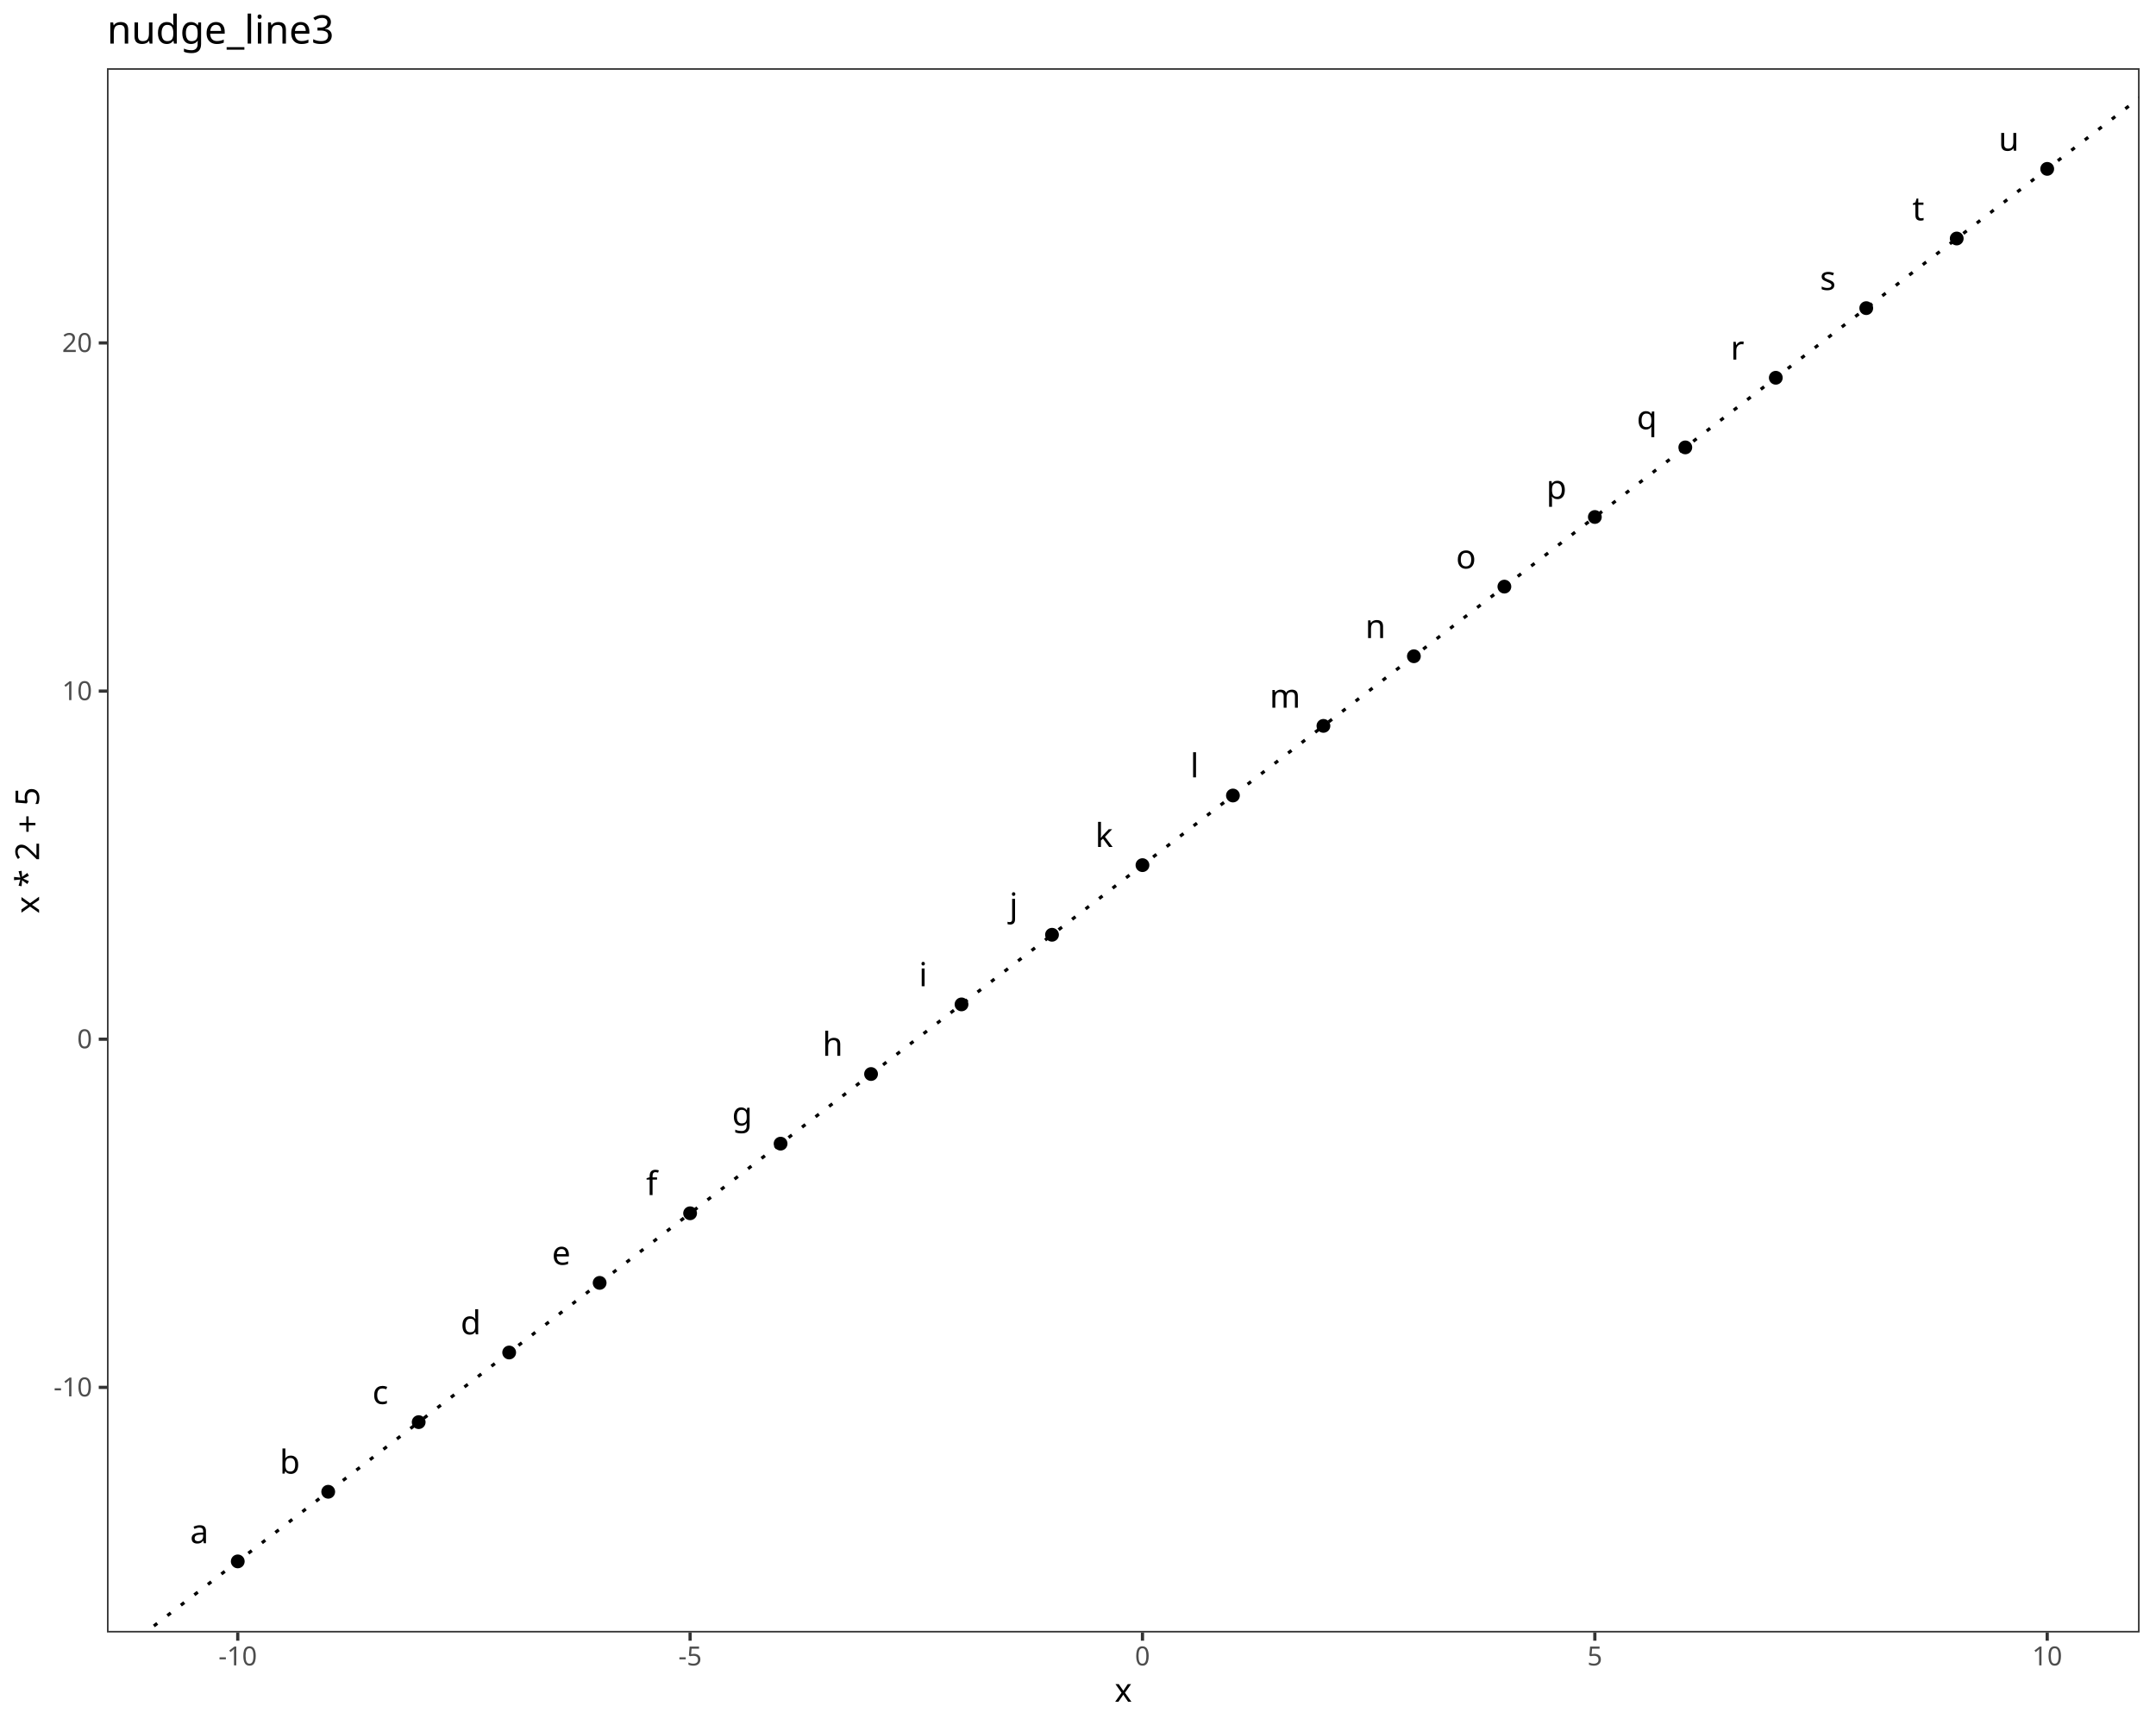
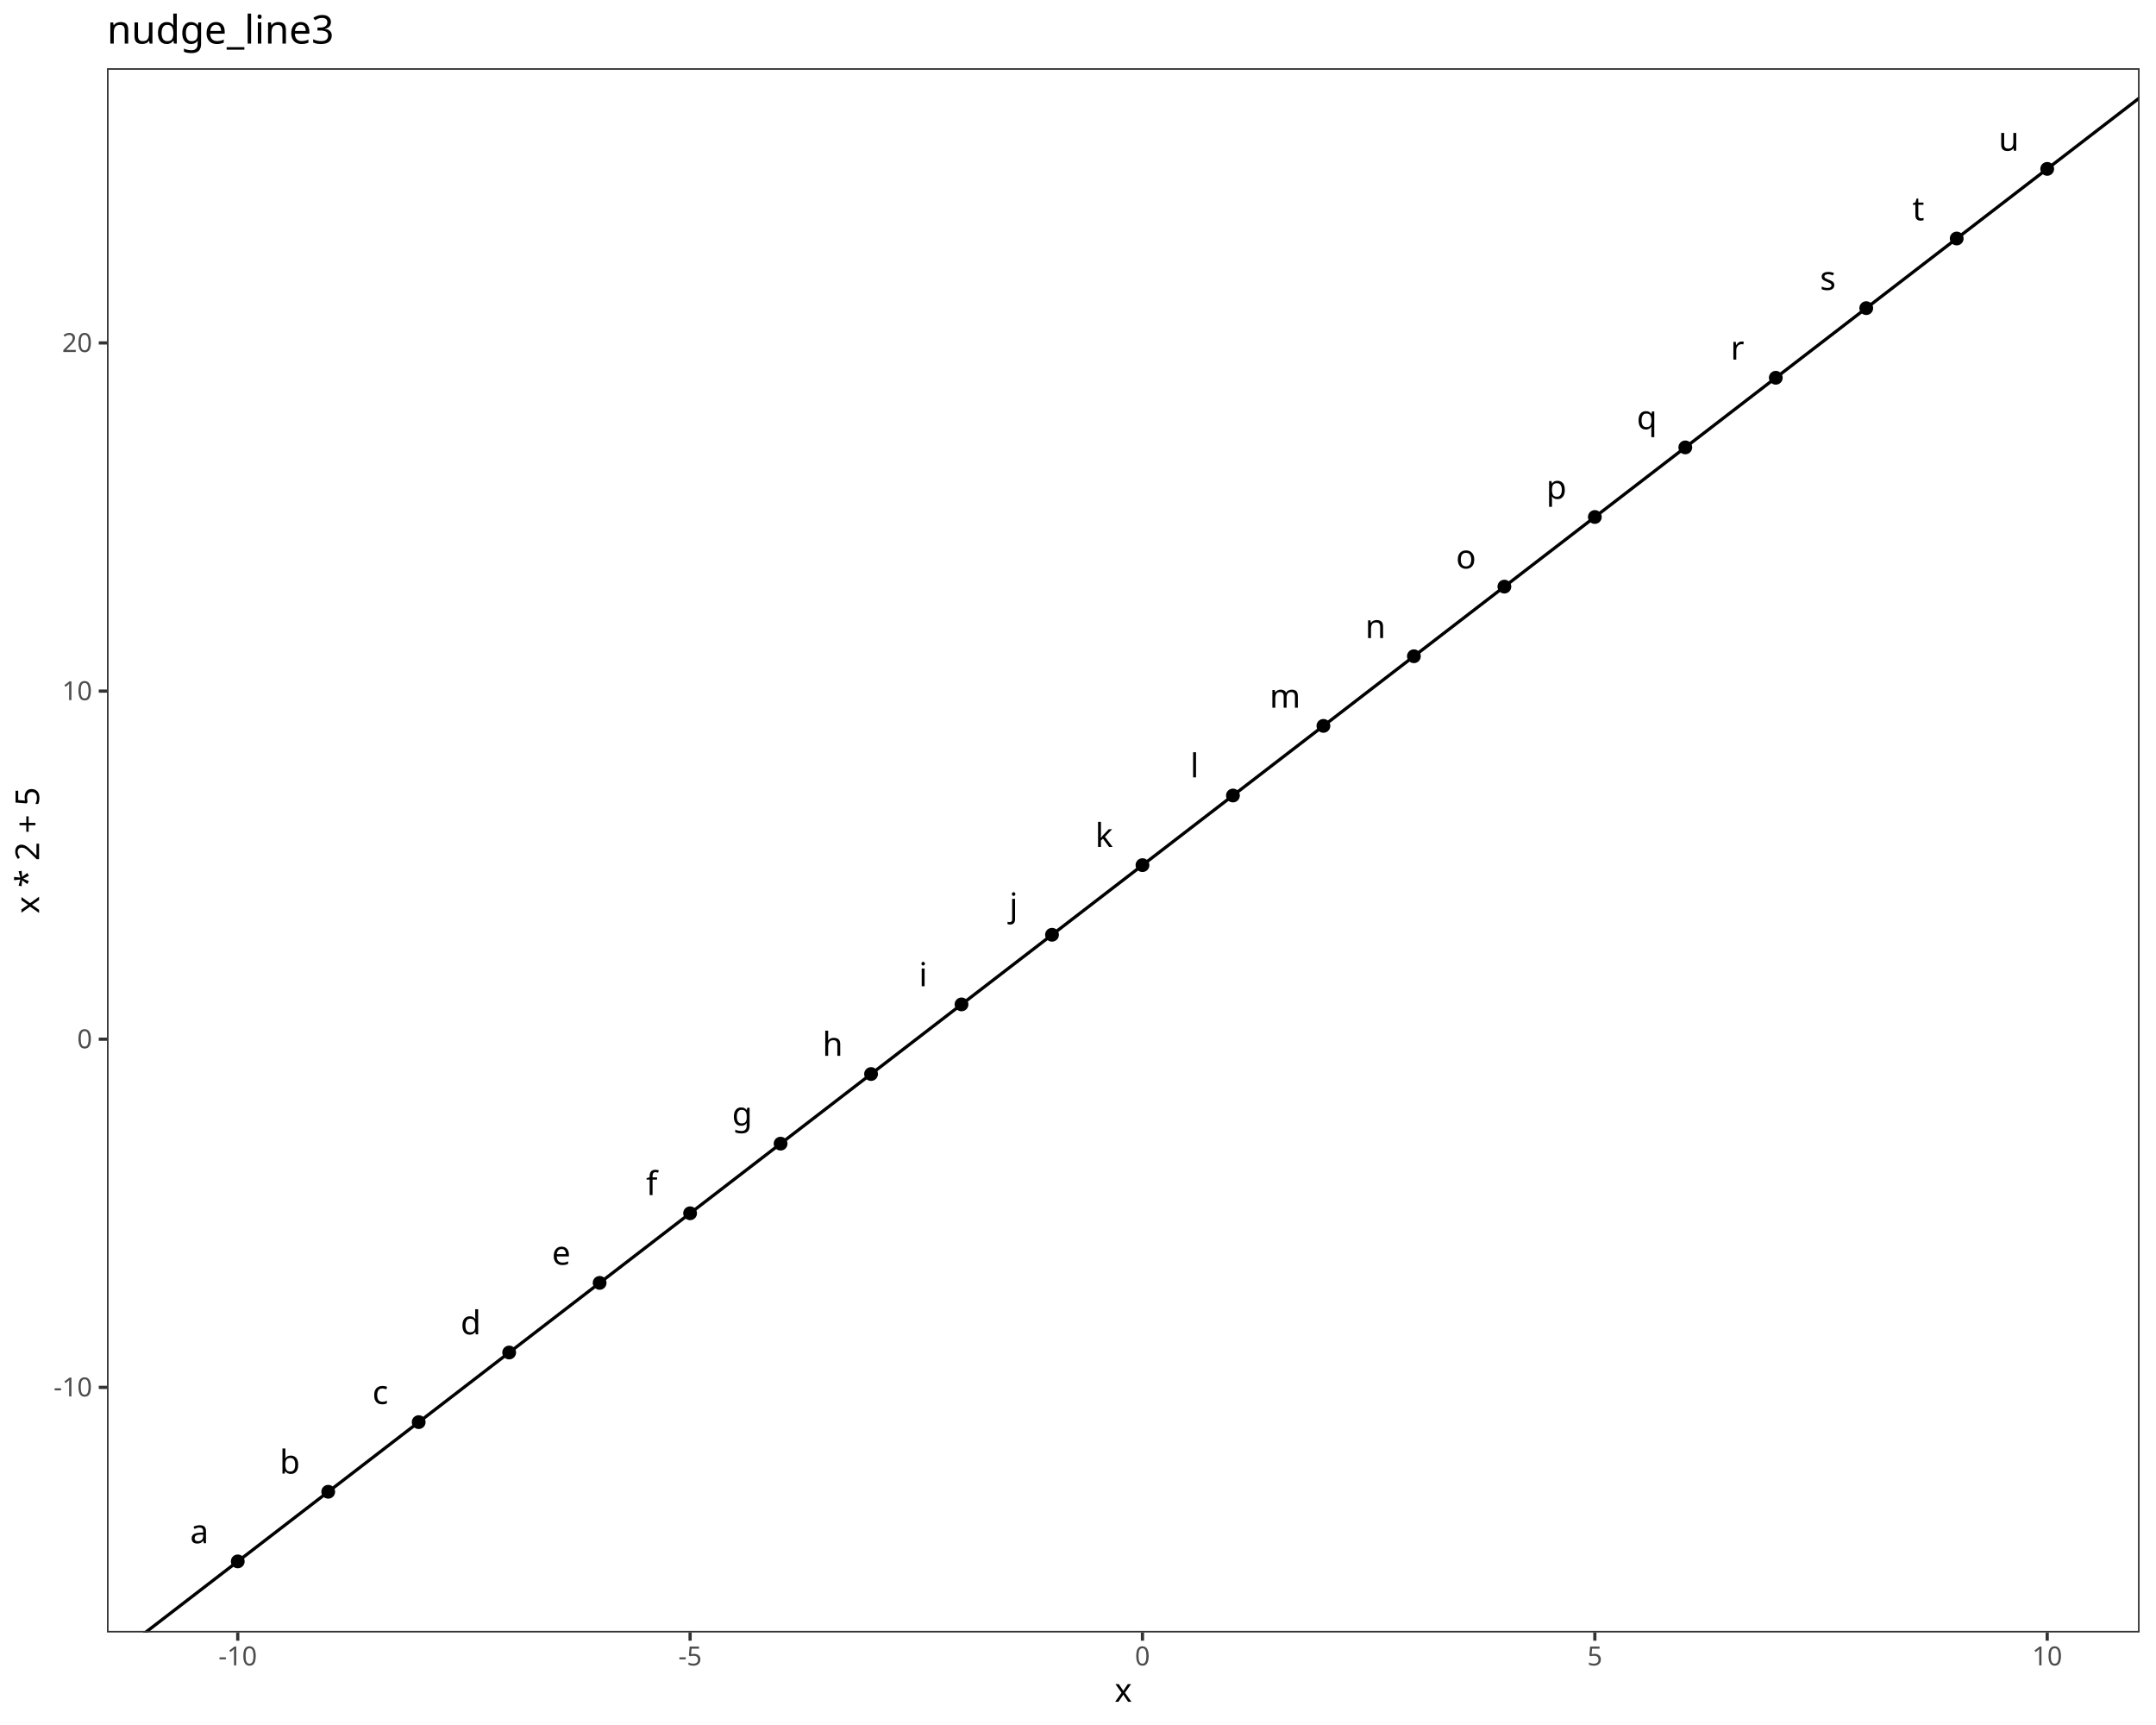
<svg xmlns="http://www.w3.org/2000/svg" class="svglite" data-engine-version="2.0" width="720.00pt" height="576.00pt" viewBox="0 0 720.00 576.00">
  <defs>
    <style type="text/css">
    .svglite line, .svglite polyline, .svglite polygon, .svglite path, .svglite rect, .svglite circle {
      fill: none;
      stroke: #000000;
      stroke-linecap: round;
      stroke-linejoin: round;
      stroke-miterlimit: 10.00;
    }
  </style>
  </defs>
  <rect width="100%" height="100%" style="stroke: none; fill: #FFFFFF;" />
  <defs>
    <clipPath id="cpMC4wMHw3MjAuMDB8MC4wMHw1NzYuMDA=">
      <rect x="0.00" y="0.00" width="720.00" height="576.00" />
    </clipPath>
  </defs>
  <g clip-path="url(#cpMC4wMHw3MjAuMDB8MC4wMHw1NzYuMDA=)">
    <rect x="0.00" y="0.00" width="720.00" height="576.00" style="stroke-width: 1.07; stroke: #FFFFFF; fill: #FFFFFF;" />
  </g>
  <defs>
    <clipPath id="cpMzUuNzJ8NzE0LjUyfDIyLjc4fDU0NS4xMQ==">
      <rect x="35.72" y="22.78" width="678.80" height="522.33" />
    </clipPath>
  </defs>
  <g clip-path="url(#cpMzUuNzJ8NzE0LjUyfDIyLjc4fDU0NS4xMQ==)">
    <rect x="35.72" y="22.78" width="678.80" height="522.33" style="stroke-width: 1.07; stroke: none; fill: #FFFFFF;" />
-     <line x1="-643.07" y1="1077.31" x2="1393.32" y2="-489.68" style="stroke-width: 1.07; stroke-dasharray: 1.42,4.27; stroke-linecap: butt;" />
+     <line x1="-643.07" y1="1077.31" x2="1393.32" y2="-489.68" style="stroke-width: 1.07; stroke-linecap: butt;" />
    <circle cx="79.40" cy="521.37" r="1.95" style="stroke-width: 0.71; fill: #000000;" />
    <circle cx="109.61" cy="498.12" r="1.95" style="stroke-width: 0.71; fill: #000000;" />
    <circle cx="139.82" cy="474.87" r="1.95" style="stroke-width: 0.71; fill: #000000;" />
    <circle cx="170.04" cy="451.62" r="1.95" style="stroke-width: 0.71; fill: #000000;" />
    <circle cx="200.25" cy="428.37" r="1.95" style="stroke-width: 0.71; fill: #000000;" />
    <circle cx="230.46" cy="405.13" r="1.95" style="stroke-width: 0.71; fill: #000000;" />
    <circle cx="260.68" cy="381.88" r="1.95" style="stroke-width: 0.71; fill: #000000;" />
    <circle cx="290.89" cy="358.63" r="1.95" style="stroke-width: 0.71; fill: #000000;" />
    <circle cx="321.10" cy="335.38" r="1.95" style="stroke-width: 0.71; fill: #000000;" />
    <circle cx="351.32" cy="312.13" r="1.95" style="stroke-width: 0.71; fill: #000000;" />
    <circle cx="381.53" cy="288.88" r="1.95" style="stroke-width: 0.71; fill: #000000;" />
    <circle cx="411.74" cy="265.63" r="1.95" style="stroke-width: 0.71; fill: #000000;" />
    <circle cx="441.96" cy="242.38" r="1.95" style="stroke-width: 0.71; fill: #000000;" />
    <circle cx="472.17" cy="219.13" r="1.95" style="stroke-width: 0.71; fill: #000000;" />
    <circle cx="502.39" cy="195.88" r="1.95" style="stroke-width: 0.71; fill: #000000;" />
    <circle cx="532.60" cy="172.63" r="1.95" style="stroke-width: 0.71; fill: #000000;" />
    <circle cx="562.81" cy="149.39" r="1.95" style="stroke-width: 0.71; fill: #000000;" />
    <circle cx="593.03" cy="126.14" r="1.95" style="stroke-width: 0.71; fill: #000000;" />
    <circle cx="623.24" cy="102.89" r="1.95" style="stroke-width: 0.71; fill: #000000;" />
    <circle cx="653.45" cy="79.64" r="1.95" style="stroke-width: 0.71; fill: #000000;" />
    <circle cx="683.67" cy="56.39" r="1.95" style="stroke-width: 0.71; fill: #000000;" />
    <text x="66.58" y="515.31" text-anchor="middle" style="font-size: 11.04px; font-family: sans;" textLength="6.14px" lengthAdjust="spacingAndGlyphs">a</text>
    <text x="96.79" y="492.06" text-anchor="middle" style="font-size: 11.04px; font-family: sans;" textLength="6.14px" lengthAdjust="spacingAndGlyphs">b</text>
    <text x="127.01" y="468.81" text-anchor="middle" style="font-size: 11.04px; font-family: sans;" textLength="5.52px" lengthAdjust="spacingAndGlyphs">c</text>
    <text x="157.22" y="445.56" text-anchor="middle" style="font-size: 11.04px; font-family: sans;" textLength="6.14px" lengthAdjust="spacingAndGlyphs">d</text>
    <text x="187.43" y="422.31" text-anchor="middle" style="font-size: 11.04px; font-family: sans;" textLength="6.14px" lengthAdjust="spacingAndGlyphs">e</text>
    <text x="217.65" y="399.06" text-anchor="middle" style="font-size: 11.04px; font-family: sans;" textLength="3.07px" lengthAdjust="spacingAndGlyphs">f</text>
    <text x="247.86" y="375.81" text-anchor="middle" style="font-size: 11.04px; font-family: sans;" textLength="6.14px" lengthAdjust="spacingAndGlyphs">g</text>
    <text x="278.07" y="352.56" text-anchor="middle" style="font-size: 11.04px; font-family: sans;" textLength="6.14px" lengthAdjust="spacingAndGlyphs">h</text>
    <text x="308.29" y="329.31" text-anchor="middle" style="font-size: 11.04px; font-family: sans;" textLength="2.45px" lengthAdjust="spacingAndGlyphs">i</text>
    <text x="338.50" y="306.06" text-anchor="middle" style="font-size: 11.04px; font-family: sans;" textLength="2.45px" lengthAdjust="spacingAndGlyphs">j</text>
    <text x="368.71" y="282.81" text-anchor="middle" style="font-size: 11.04px; font-family: sans;" textLength="5.52px" lengthAdjust="spacingAndGlyphs">k</text>
    <text x="398.93" y="259.57" text-anchor="middle" style="font-size: 11.04px; font-family: sans;" textLength="2.45px" lengthAdjust="spacingAndGlyphs">l</text>
    <text x="429.14" y="236.32" text-anchor="middle" style="font-size: 11.04px; font-family: sans;" textLength="9.20px" lengthAdjust="spacingAndGlyphs">m</text>
    <text x="459.35" y="213.07" text-anchor="middle" style="font-size: 11.04px; font-family: sans;" textLength="6.14px" lengthAdjust="spacingAndGlyphs">n</text>
    <text x="489.57" y="189.82" text-anchor="middle" style="font-size: 11.04px; font-family: sans;" textLength="6.14px" lengthAdjust="spacingAndGlyphs">o</text>
    <text x="519.78" y="166.57" text-anchor="middle" style="font-size: 11.04px; font-family: sans;" textLength="6.14px" lengthAdjust="spacingAndGlyphs">p</text>
    <text x="549.99" y="143.32" text-anchor="middle" style="font-size: 11.04px; font-family: sans;" textLength="6.14px" lengthAdjust="spacingAndGlyphs">q</text>
    <text x="580.21" y="120.07" text-anchor="middle" style="font-size: 11.04px; font-family: sans;" textLength="3.68px" lengthAdjust="spacingAndGlyphs">r</text>
    <text x="610.42" y="96.82" text-anchor="middle" style="font-size: 11.04px; font-family: sans;" textLength="5.52px" lengthAdjust="spacingAndGlyphs">s</text>
    <text x="640.63" y="73.57" text-anchor="middle" style="font-size: 11.04px; font-family: sans;" textLength="3.07px" lengthAdjust="spacingAndGlyphs">t</text>
    <text x="670.85" y="50.32" text-anchor="middle" style="font-size: 11.04px; font-family: sans;" textLength="6.14px" lengthAdjust="spacingAndGlyphs">u</text>
    <rect x="35.72" y="22.78" width="678.80" height="522.33" style="stroke-width: 1.07; stroke: #333333;" />
  </g>
  <g clip-path="url(#cpMC4wMHw3MjAuMDB8MC4wMHw1NzYuMDA=)">
    <text x="30.79" y="466.28" text-anchor="end" style="font-size: 8.80px; fill: #4D4D4D; font-family: sans;" textLength="12.72px" lengthAdjust="spacingAndGlyphs">-10</text>
    <text x="30.79" y="350.03" text-anchor="end" style="font-size: 8.80px; fill: #4D4D4D; font-family: sans;" textLength="4.89px" lengthAdjust="spacingAndGlyphs">0</text>
    <text x="30.79" y="233.79" text-anchor="end" style="font-size: 8.80px; fill: #4D4D4D; font-family: sans;" textLength="9.79px" lengthAdjust="spacingAndGlyphs">10</text>
    <text x="30.79" y="117.54" text-anchor="end" style="font-size: 8.80px; fill: #4D4D4D; font-family: sans;" textLength="9.79px" lengthAdjust="spacingAndGlyphs">20</text>
    <polyline points="32.98,463.25 35.72,463.25 " style="stroke-width: 1.07; stroke: #333333; stroke-linecap: butt;" />
    <polyline points="32.98,347.00 35.72,347.00 " style="stroke-width: 1.07; stroke: #333333; stroke-linecap: butt;" />
    <polyline points="32.98,230.76 35.72,230.76 " style="stroke-width: 1.07; stroke: #333333; stroke-linecap: butt;" />
    <polyline points="32.98,114.51 35.72,114.51 " style="stroke-width: 1.07; stroke: #333333; stroke-linecap: butt;" />
    <polyline points="79.40,547.85 79.40,545.11 " style="stroke-width: 1.07; stroke: #333333; stroke-linecap: butt;" />
    <polyline points="230.46,547.85 230.46,545.11 " style="stroke-width: 1.07; stroke: #333333; stroke-linecap: butt;" />
    <polyline points="381.53,547.85 381.53,545.11 " style="stroke-width: 1.07; stroke: #333333; stroke-linecap: butt;" />
    <polyline points="532.60,547.85 532.60,545.11 " style="stroke-width: 1.07; stroke: #333333; stroke-linecap: butt;" />
    <polyline points="683.67,547.85 683.67,545.11 " style="stroke-width: 1.07; stroke: #333333; stroke-linecap: butt;" />
    <text x="79.40" y="556.10" text-anchor="middle" style="font-size: 8.80px; fill: #4D4D4D; font-family: sans;" textLength="12.72px" lengthAdjust="spacingAndGlyphs">-10</text>
    <text x="230.46" y="556.10" text-anchor="middle" style="font-size: 8.80px; fill: #4D4D4D; font-family: sans;" textLength="7.82px" lengthAdjust="spacingAndGlyphs">-5</text>
    <text x="381.53" y="556.10" text-anchor="middle" style="font-size: 8.80px; fill: #4D4D4D; font-family: sans;" textLength="4.89px" lengthAdjust="spacingAndGlyphs">0</text>
    <text x="532.60" y="556.10" text-anchor="middle" style="font-size: 8.80px; fill: #4D4D4D; font-family: sans;" textLength="4.89px" lengthAdjust="spacingAndGlyphs">5</text>
    <text x="683.67" y="556.10" text-anchor="middle" style="font-size: 8.80px; fill: #4D4D4D; font-family: sans;" textLength="9.79px" lengthAdjust="spacingAndGlyphs">10</text>
    <text x="375.12" y="568.24" text-anchor="middle" style="font-size: 11.00px; font-family: sans;" textLength="5.50px" lengthAdjust="spacingAndGlyphs">x</text>
    <text transform="translate(13.05,283.95) rotate(-90)" text-anchor="middle" style="font-size: 11.00px; font-family: sans;" textLength="40.68px" lengthAdjust="spacingAndGlyphs">x * 2 + 5</text>
    <text x="35.72" y="14.56" style="font-size: 13.20px; font-family: sans;" textLength="71.94px" lengthAdjust="spacingAndGlyphs">nudge_line3</text>
  </g>
</svg>
